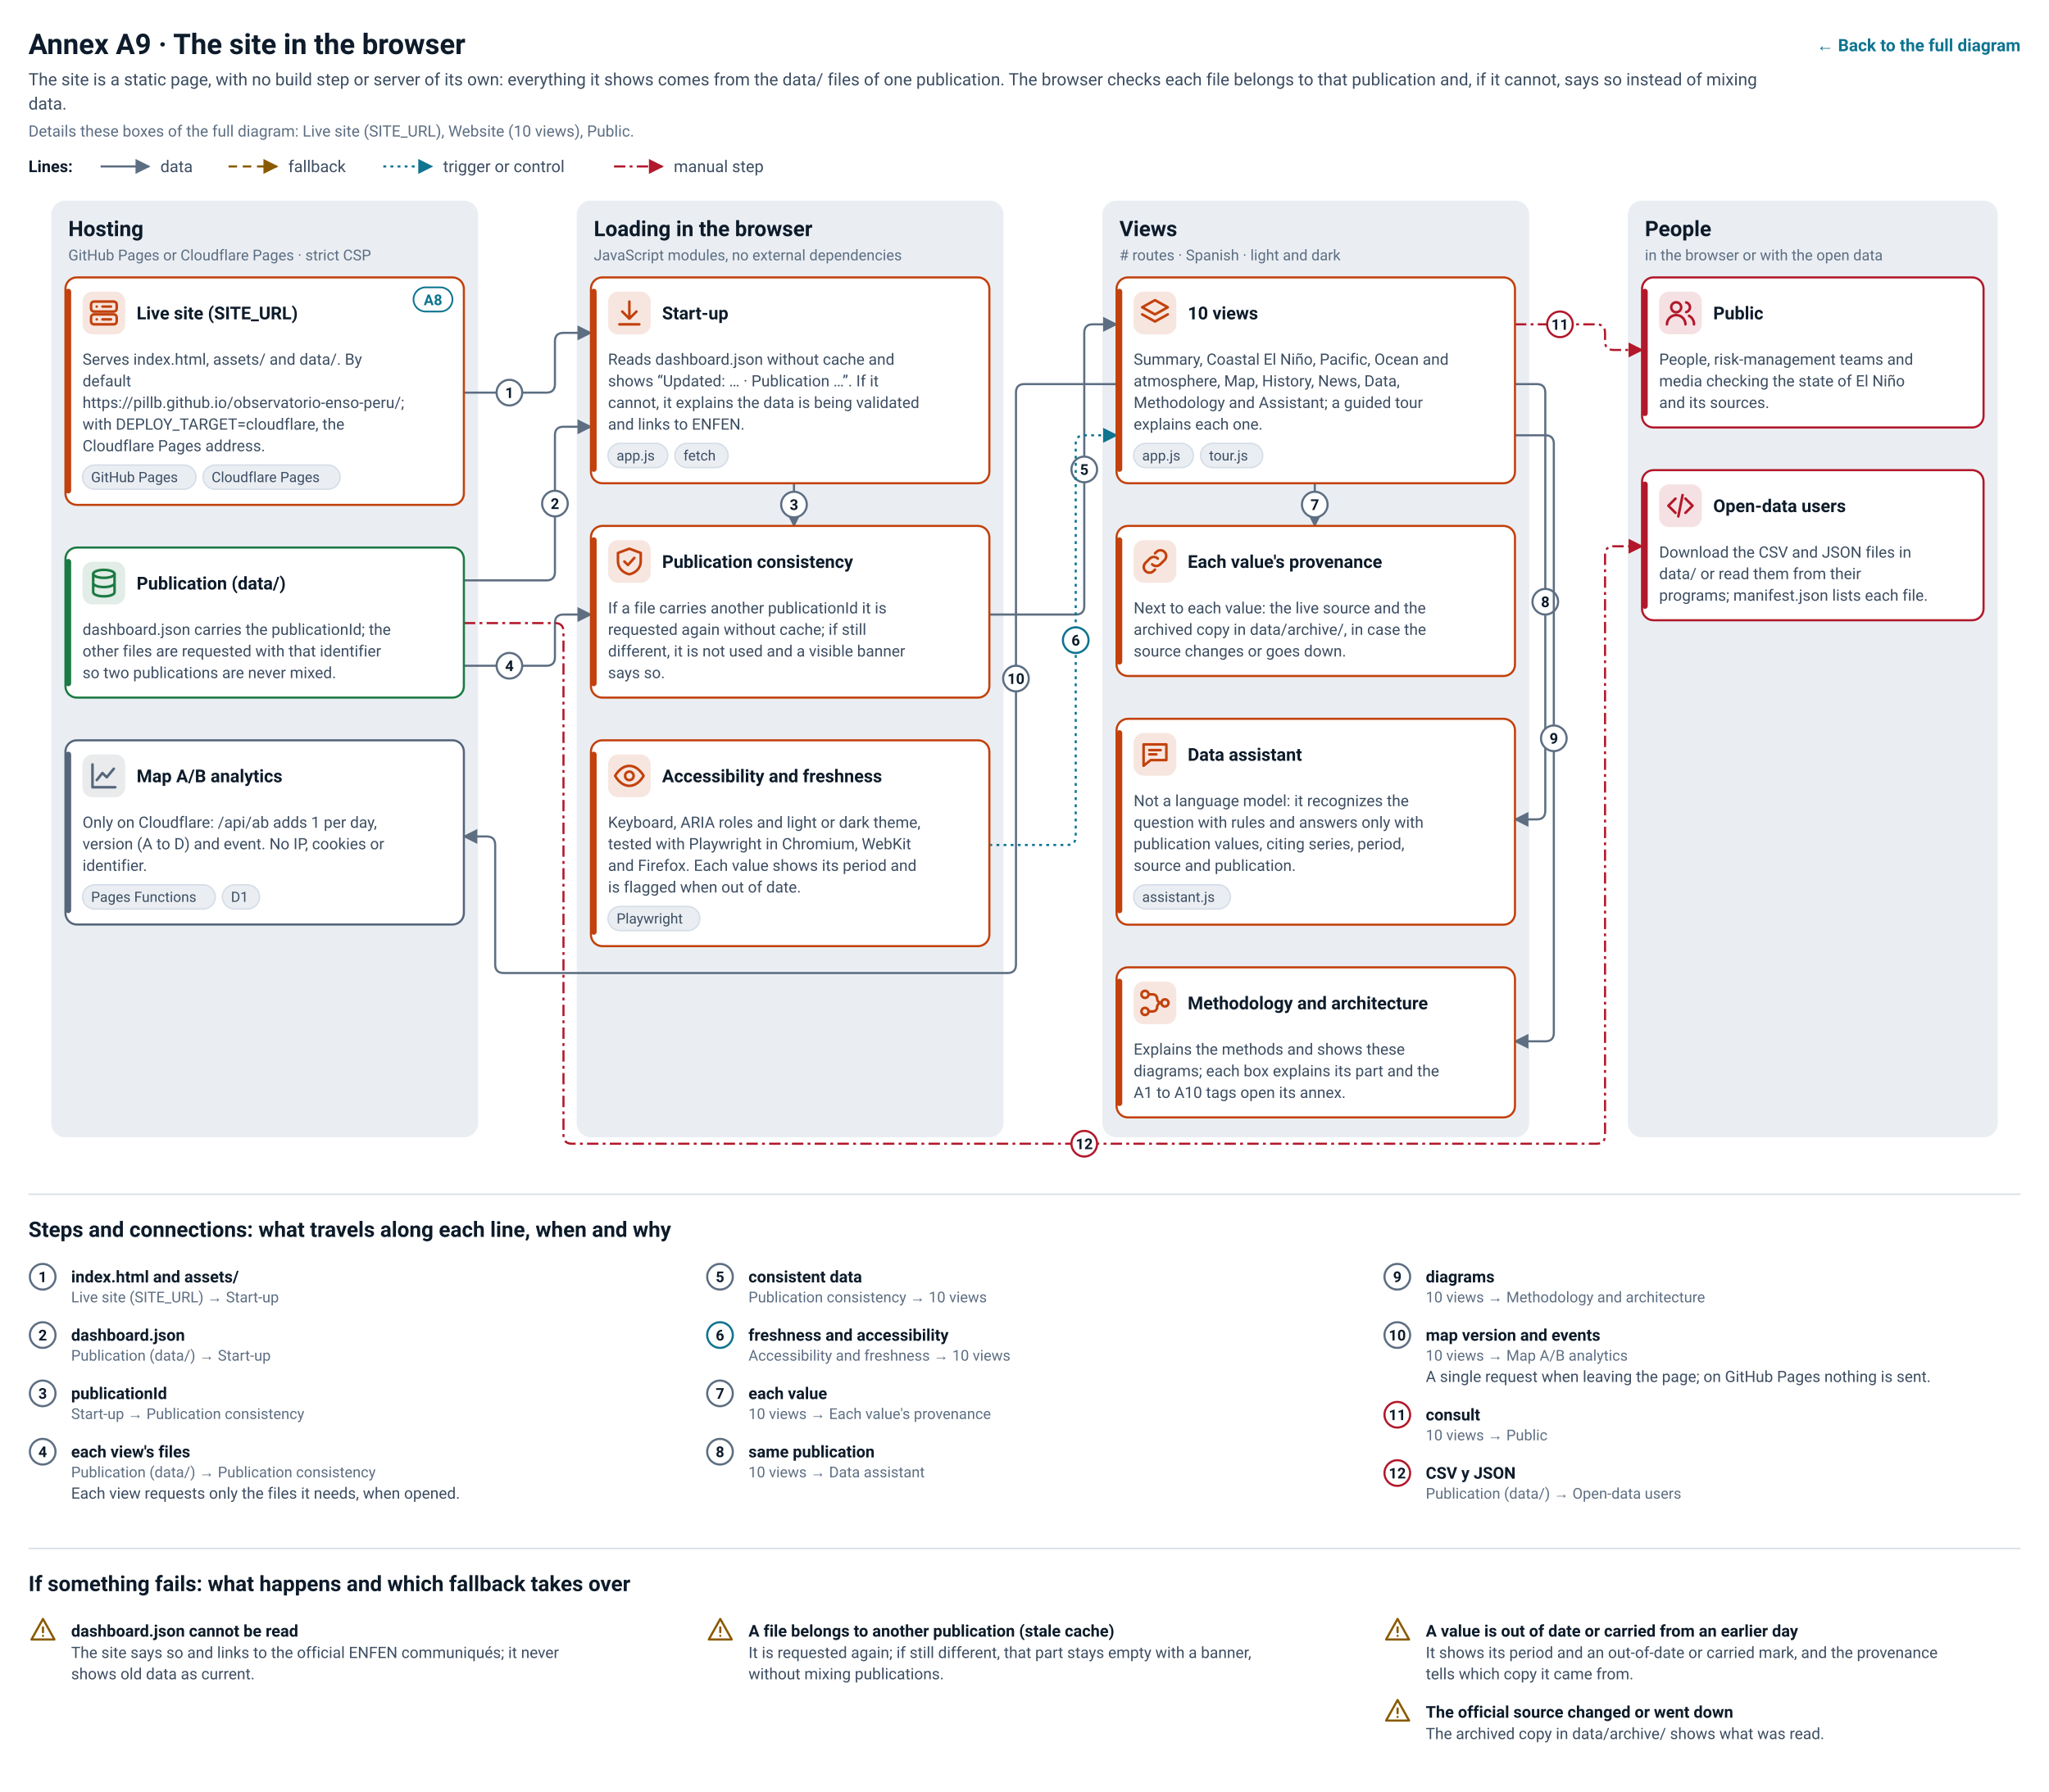
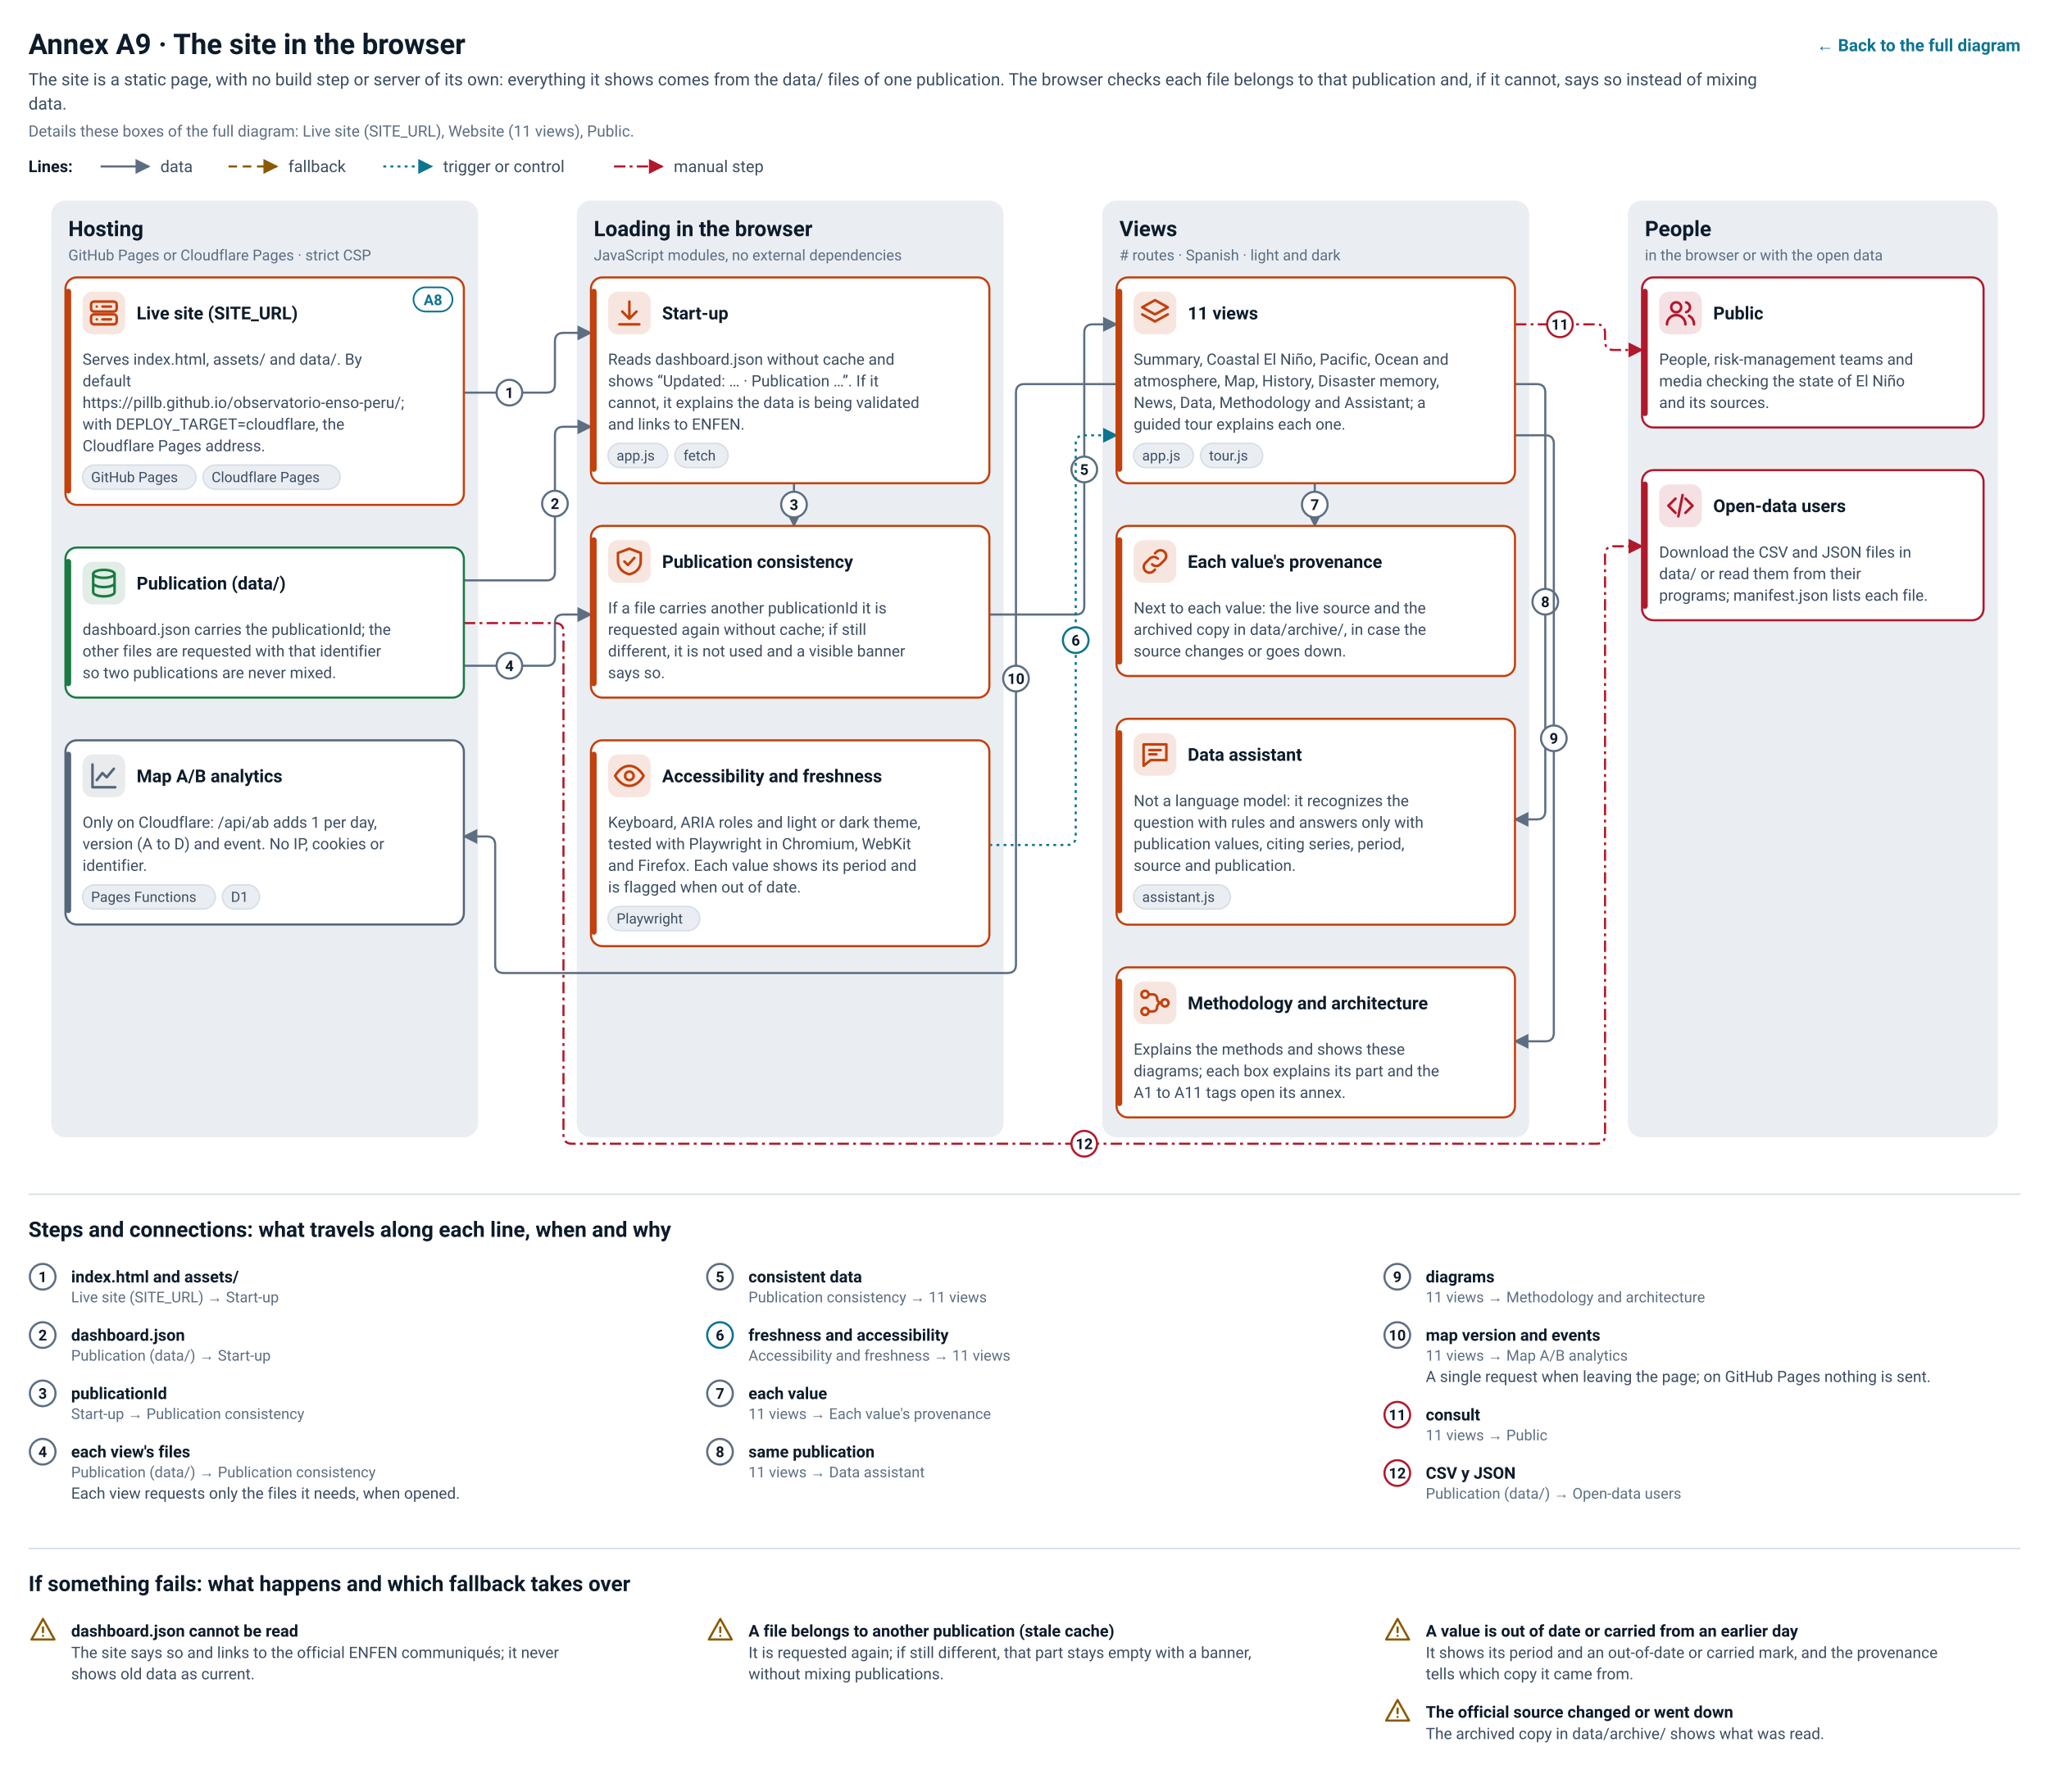
<svg xmlns="http://www.w3.org/2000/svg" viewBox="0 0 1440 1259.5" role="img" aria-labelledby="a9-t a9-d" font-family="system-ui, -apple-system, 'Segoe UI', Roboto, Arial, sans-serif">
  <style>
    .ar-node { stroke-width: 1.5; }
    .ar-h { font-weight: 700; }
    .ar-big, .ar-t, .ar-step-n { font-weight: 700; }
    .ar-halo { stroke-width: 5px; stroke-linejoin: round; paint-order: stroke; }
    .ar-badge { stroke-width: 1.5; }
    .ar-rule { stroke-width: 1; }
    .ar-e { fill: none; stroke-width: 1.5; }
    .ar-edge:hover .ar-e, .ar-edge:focus .ar-e { stroke-width: 3; }
    .ar-node-g:hover .ar-node { stroke-width: 3; }
    .ar-tile { fill-opacity: 0.13; }
    .ar-icon, .ar-warn { fill: none; stroke-width: 1.8; stroke-linecap: round; stroke-linejoin: round; }
    .ar-chip { stroke-width: 1; }
    .ar-tag { stroke-width: 1.2; }
    .ar-tag-t, .ar-link { font-weight: 700; }
    .ar-annex { cursor: pointer; }
    .ar-annex:hover .ar-tag, .ar-annex:focus .ar-tag { stroke-width: 2.4; }
    .ar-bg { fill: var(--bg-elev, #ffffff); }
    .ar-col { fill: var(--bg-sunk, #eaeef3); }
    .ar-node { fill: var(--bg-elev, #ffffff); }
    .ar-h, .ar-big, .ar-t { fill: var(--fg, #0d1b2a); }
    .ar-s { fill: var(--fg-2, #3c4d61); }
    .ar-m { fill: var(--fg-3, #5d6e82); }
    .ar-halo { stroke: var(--bg-elev, #ffffff); }
    .ar-badge { fill: var(--bg-elev, #ffffff); }
    .ar-step { fill: var(--brand, #0b4f71); }
    .ar-step-n { fill: var(--bg-elev, #ffffff); }
    .ar-rule { stroke: var(--line, #d5dde7); }
    .ar-chip { fill: var(--bg-sunk, #eaeef3); stroke: var(--line, #d5dde7); }
    .ar-chip-t { fill: var(--fg-2, #3c4d61); }
    .ar-tag { fill: var(--bg-elev, #ffffff); stroke: var(--brand-2, #0e7490); }
    .ar-tag-t, .ar-link { fill: var(--brand-2, #0e7490); }
    .ar-warn { stroke: var(--watch, #8a5a00); }
    .ar-g-sources { stroke: var(--cool, #2166ac); }
    .ar-f-sources { fill: var(--cool, #2166ac); }
    .ar-g-channels { stroke: var(--s2, #0f766e); }
    .ar-f-channels { fill: var(--s2, #0f766e); }
    .ar-g-stores { stroke: var(--watch, #8a5a00); }
    .ar-f-stores { fill: var(--watch, #8a5a00); }
    .ar-g-pipeline { stroke: var(--brand, #0b4f71); }
    .ar-f-pipeline { fill: var(--brand, #0b4f71); }
    .ar-g-publication { stroke: var(--ok, #1b7a43); }
    .ar-f-publication { fill: var(--ok, #1b7a43); }
    .ar-g-site { stroke: var(--s1, #c2410c); }
    .ar-f-site { fill: var(--s1, #c2410c); }
    .ar-g-operations { stroke: var(--na, #55657a); }
    .ar-f-operations { fill: var(--na, #55657a); }
    .ar-g-people { stroke: var(--warm, #b2182b); }
    .ar-f-people { fill: var(--warm, #b2182b); }
    .ar-e-data { stroke: var(--fg-3, #5d6e82); }
    .ar-k-data { fill: var(--fg-3, #5d6e82); }
    .ar-e-fallback { stroke: var(--watch, #8a5a00); }
    .ar-k-fallback { fill: var(--watch, #8a5a00); }
    .ar-e-trigger { stroke: var(--brand-2, #0e7490); }
    .ar-k-trigger { fill: var(--brand-2, #0e7490); }
    .ar-e-control { stroke: var(--brand-2, #0e7490); }
    .ar-k-control { fill: var(--brand-2, #0e7490); }
    .ar-e-human { stroke: var(--warm, #b2182b); }
    .ar-k-human { fill: var(--warm, #b2182b); }
    /* abierto solo, sigue el tema del sistema; dentro del sitio mandan las variables del tema */
    @media (prefers-color-scheme: dark) {
      :root:not([data-theme='light']) .ar-bg { fill: var(--bg-elev, #0f1c2b); }
      :root:not([data-theme='light']) .ar-col { fill: var(--bg-sunk, #0b1622); }
      :root:not([data-theme='light']) .ar-node { fill: var(--bg-elev, #0f1c2b); }
      :root:not([data-theme='light']) .ar-h, :root:not([data-theme='light']) .ar-big, :root:not([data-theme='light']) .ar-t { fill: var(--fg, #e3ebf3); }
      :root:not([data-theme='light']) .ar-s { fill: var(--fg-2, #b4c2d1); }
      :root:not([data-theme='light']) .ar-m { fill: var(--fg-3, #8d9db0); }
      :root:not([data-theme='light']) .ar-halo { stroke: var(--bg-elev, #0f1c2b); }
      :root:not([data-theme='light']) .ar-badge { fill: var(--bg-elev, #0f1c2b); }
      :root:not([data-theme='light']) .ar-step { fill: var(--brand, #5cc3e6); }
      :root:not([data-theme='light']) .ar-step-n { fill: var(--bg-elev, #0f1c2b); }
      :root:not([data-theme='light']) .ar-rule { stroke: var(--line, #22344a); }
      :root:not([data-theme='light']) .ar-chip { fill: var(--bg-sunk, #0b1622); stroke: var(--line, #22344a); }
      :root:not([data-theme='light']) .ar-chip-t { fill: var(--fg-2, #b4c2d1); }
      :root:not([data-theme='light']) .ar-tag { fill: var(--bg-elev, #0f1c2b); stroke: var(--brand-2, #38bdf8); }
      :root:not([data-theme='light']) .ar-tag-t, :root:not([data-theme='light']) .ar-link { fill: var(--brand-2, #38bdf8); }
      :root:not([data-theme='light']) .ar-warn { stroke: var(--watch, #f3c15b); }
      :root:not([data-theme='light']) .ar-g-sources { stroke: var(--cool, #6cb2e6); }
      :root:not([data-theme='light']) .ar-f-sources { fill: var(--cool, #6cb2e6); }
      :root:not([data-theme='light']) .ar-g-channels { stroke: var(--s2, #5eead4); }
      :root:not([data-theme='light']) .ar-f-channels { fill: var(--s2, #5eead4); }
      :root:not([data-theme='light']) .ar-g-stores { stroke: var(--watch, #f3c15b); }
      :root:not([data-theme='light']) .ar-f-stores { fill: var(--watch, #f3c15b); }
      :root:not([data-theme='light']) .ar-g-pipeline { stroke: var(--brand, #5cc3e6); }
      :root:not([data-theme='light']) .ar-f-pipeline { fill: var(--brand, #5cc3e6); }
      :root:not([data-theme='light']) .ar-g-publication { stroke: var(--ok, #5fd08f); }
      :root:not([data-theme='light']) .ar-f-publication { fill: var(--ok, #5fd08f); }
      :root:not([data-theme='light']) .ar-g-site { stroke: var(--s1, #fb923c); }
      :root:not([data-theme='light']) .ar-f-site { fill: var(--s1, #fb923c); }
      :root:not([data-theme='light']) .ar-g-operations { stroke: var(--na, #9aabbf); }
      :root:not([data-theme='light']) .ar-f-operations { fill: var(--na, #9aabbf); }
      :root:not([data-theme='light']) .ar-g-people { stroke: var(--warm, #f4795f); }
      :root:not([data-theme='light']) .ar-f-people { fill: var(--warm, #f4795f); }
      :root:not([data-theme='light']) .ar-e-data { stroke: var(--fg-3, #8d9db0); }
      :root:not([data-theme='light']) .ar-k-data { fill: var(--fg-3, #8d9db0); }
      :root:not([data-theme='light']) .ar-e-fallback { stroke: var(--watch, #f3c15b); }
      :root:not([data-theme='light']) .ar-k-fallback { fill: var(--watch, #f3c15b); }
      :root:not([data-theme='light']) .ar-e-trigger { stroke: var(--brand-2, #38bdf8); }
      :root:not([data-theme='light']) .ar-k-trigger { fill: var(--brand-2, #38bdf8); }
      :root:not([data-theme='light']) .ar-e-control { stroke: var(--brand-2, #38bdf8); }
      :root:not([data-theme='light']) .ar-k-control { fill: var(--brand-2, #38bdf8); }
      :root:not([data-theme='light']) .ar-e-human { stroke: var(--warm, #f4795f); }
      :root:not([data-theme='light']) .ar-k-human { fill: var(--warm, #f4795f); }
    }
  </style>
  <defs>
    <marker id="a9-m-data" viewBox="0 0 10 10" refX="9" refY="5" markerWidth="7" markerHeight="7" orient="auto-start-reverse">
      <path class="ar-k-data" d="M0 0L10 5L0 10z" />
    </marker>
    <marker id="a9-m-fallback" viewBox="0 0 10 10" refX="9" refY="5" markerWidth="7" markerHeight="7" orient="auto-start-reverse">
      <path class="ar-k-fallback" d="M0 0L10 5L0 10z" />
    </marker>
    <marker id="a9-m-trigger" viewBox="0 0 10 10" refX="9" refY="5" markerWidth="7" markerHeight="7" orient="auto-start-reverse">
      <path class="ar-k-trigger" d="M0 0L10 5L0 10z" />
    </marker>
    <marker id="a9-m-control" viewBox="0 0 10 10" refX="9" refY="5" markerWidth="7" markerHeight="7" orient="auto-start-reverse">
      <path class="ar-k-control" d="M0 0L10 5L0 10z" />
    </marker>
    <marker id="a9-m-human" viewBox="0 0 10 10" refX="9" refY="5" markerWidth="7" markerHeight="7" orient="auto-start-reverse">
      <path class="ar-k-human" d="M0 0L10 5L0 10z" />
    </marker>
  </defs>
  <rect class="ar-bg" x="0" y="0" width="1440" height="1259.5" rx="14" />
  <text class="ar-big" x="20" y="38" font-size="20">Annex A9 · The site in the browser</text>
  <a class="ar-annex" href="../arquitectura-en.svg" data-annex="full">
    <text class="ar-link" x="1420" y="36" font-size="12" text-anchor="end">← Back to the full diagram</text>
  </a>
  <text class="ar-s" x="20" y="60" font-size="12">The site is a static page, with no build step or server of its own: everything it shows comes from the data/ files of one publication. The browser checks each file belongs to that publication and, if it cannot, says so instead of mixing</text>
  <text class="ar-s" x="20" y="77" font-size="12">data.</text>
-   <text class="ar-m" x="20" y="96" font-size="11">Details these boxes of the full diagram: Live site (SITE_URL), Website (10 views), Public.</text>
+   <text class="ar-m" x="20" y="96" font-size="11">Details these boxes of the full diagram: Live site (SITE_URL), Website (11 views), Public.</text>
  <text class="ar-t" x="20" y="121" font-size="11.5">Lines:</text>
  <path class="ar-e ar-e-data" d="M70.7 117 L104.7 117" marker-end="url(#a9-m-data)" />
  <text class="ar-s" x="112.7" y="121" font-size="11.5">data</text>
  <path class="ar-e ar-e-fallback" d="M160.6 117 L194.6 117" stroke-dasharray="6 4" marker-end="url(#a9-m-fallback)" />
  <text class="ar-s" x="202.6" y="121" font-size="11.5">fallback</text>
  <path class="ar-e ar-e-trigger" d="M269.4 117 L303.4 117" stroke-dasharray="2 3" marker-end="url(#a9-m-trigger)" />
  <text class="ar-s" x="311.4" y="121" font-size="11.5">trigger or control</text>
  <path class="ar-e ar-e-human" d="M431.5 117 L465.5 117" stroke-dasharray="8 3 2 3" marker-end="url(#a9-m-human)" />
  <text class="ar-s" x="473.5" y="121" font-size="11.5">manual step</text>
  <rect class="ar-col" x="36" y="141" width="300" height="658.5" rx="10" />
  <text class="ar-h" x="48" y="166" font-size="15">Hosting</text>
  <text class="ar-m" x="48" y="183" font-size="10.5">GitHub Pages or Cloudflare Pages · strict CSP</text>
  <rect class="ar-col" x="405.3" y="141" width="300" height="658.5" rx="10" />
  <text class="ar-h" x="417.3" y="166" font-size="15">Loading in the browser</text>
  <text class="ar-m" x="417.3" y="183" font-size="10.5">JavaScript modules, no external dependencies</text>
  <rect class="ar-col" x="774.7" y="141" width="300" height="658.5" rx="10" />
  <text class="ar-h" x="786.7" y="166" font-size="15">Views</text>
  <text class="ar-m" x="786.7" y="183" font-size="10.5"># routes · Spanish · light and dark</text>
  <rect class="ar-col" x="1144" y="141" width="260" height="658.5" rx="10" />
  <text class="ar-h" x="1156" y="166" font-size="15">People</text>
  <text class="ar-m" x="1156" y="183" font-size="10.5">in the browser or with the open data</text>
  <g class="ar-edge" id="a9-e-1" data-edge="1" data-from="hosting" data-to="boot" tabindex="0">
    <path class="ar-e ar-e-data" d="M326 276 L384 276 Q390 276 390 270 L390 240 Q390 234 396 234 L415.3 234" marker-end="url(#a9-m-data)" />
    <circle class="ar-badge ar-e-data" cx="358" cy="276" r="9" />
    <text class="ar-t" x="358" y="279.8" font-size="10.5" text-anchor="middle">1</text>
  </g>
  <g class="ar-edge" id="a9-e-2" data-edge="2" data-from="data" data-to="boot" tabindex="0">
    <path class="ar-e ar-e-data" d="M326 408 L384 408 Q390 408 390 402 L390 306 Q390 300 396 300 L415.3 300" marker-end="url(#a9-m-data)" />
    <circle class="ar-badge ar-e-data" cx="390" cy="354" r="9" />
    <text class="ar-t" x="390" y="357.8" font-size="10.5" text-anchor="middle">2</text>
  </g>
  <g class="ar-edge" id="a9-e-3" data-edge="3" data-from="boot" data-to="checks" tabindex="0">
    <path class="ar-e ar-e-data" d="M558 339.7 L558 369.7" marker-end="url(#a9-m-data)" />
    <circle class="ar-badge ar-e-data" cx="558" cy="354.7" r="9" />
    <text class="ar-t" x="558" y="358.5" font-size="10.5" text-anchor="middle">3</text>
  </g>
  <g class="ar-edge" id="a9-e-4" data-edge="4" data-from="data" data-to="checks" tabindex="0">
    <path class="ar-e ar-e-data" d="M326 468 L384 468 Q390 468 390 462 L390 438 Q390 432 396 432 L415.3 432" marker-end="url(#a9-m-data)" />
    <circle class="ar-badge ar-e-data" cx="358" cy="468" r="9" />
    <text class="ar-t" x="358" y="471.8" font-size="10.5" text-anchor="middle">4</text>
  </g>
  <g class="ar-edge" id="a9-e-5" data-edge="5" data-from="checks" data-to="views" tabindex="0">
    <path class="ar-e ar-e-data" d="M695.3 432 L756 432 Q762 432 762 426 L762 234 Q762 228 768 228 L784.7 228" marker-end="url(#a9-m-data)" />
    <circle class="ar-badge ar-e-data" cx="762" cy="330" r="9" />
    <text class="ar-t" x="762" y="333.8" font-size="10.5" text-anchor="middle">5</text>
  </g>
  <g class="ar-edge" id="a9-e-6" data-edge="6" data-from="a11y" data-to="views" tabindex="0">
    <path class="ar-e ar-e-control" d="M695.3 594 L750 594 Q756 594 756 588 L756 312 Q756 306 762 306 L784.7 306" stroke-dasharray="2 3" marker-end="url(#a9-m-control)" />
    <circle class="ar-badge ar-e-control" cx="756" cy="450" r="9" />
    <text class="ar-t" x="756" y="453.8" font-size="10.5" text-anchor="middle">6</text>
  </g>
  <g class="ar-edge" id="a9-e-7" data-edge="7" data-from="views" data-to="provenance" tabindex="0">
    <path class="ar-e ar-e-data" d="M924 339.7 L924 369.7" marker-end="url(#a9-m-data)" />
    <circle class="ar-badge ar-e-data" cx="924" cy="354.7" r="9" />
    <text class="ar-t" x="924" y="358.5" font-size="10.5" text-anchor="middle">7</text>
  </g>
  <g class="ar-edge" id="a9-e-8" data-edge="8" data-from="views" data-to="assistant" tabindex="0">
    <path class="ar-e ar-e-data" d="M1064.7 270 L1080 270 Q1086 270 1086 276 L1086 570 Q1086 576 1080 576 L1064.7 576" marker-end="url(#a9-m-data)" />
    <circle class="ar-badge ar-e-data" cx="1086" cy="423" r="9" />
    <text class="ar-t" x="1086" y="426.8" font-size="10.5" text-anchor="middle">8</text>
  </g>
  <g class="ar-edge" id="a9-e-9" data-edge="9" data-from="views" data-to="method" tabindex="0">
    <path class="ar-e ar-e-data" d="M1064.7 306 L1086 306 Q1092 306 1092 312 L1092 726 Q1092 732 1086 732 L1064.7 732" marker-end="url(#a9-m-data)" />
    <circle class="ar-badge ar-e-data" cx="1092" cy="519" r="9" />
    <text class="ar-t" x="1092" y="522.8" font-size="10.5" text-anchor="middle">9</text>
  </g>
  <g class="ar-edge" id="a9-e-10" data-edge="10" data-from="views" data-to="ab" tabindex="0">
    <path class="ar-e ar-e-data" d="M784.7 270 L720 270 Q714 270 714 276 L714 678 Q714 684 708 684 L354 684 Q348 684 348 678 L348 594 Q348 588 342 588 L326 588" marker-end="url(#a9-m-data)" />
    <circle class="ar-badge ar-e-data" cx="714" cy="477" r="9" />
    <text class="ar-t" x="714" y="480.8" font-size="10.5" text-anchor="middle">10</text>
  </g>
  <g class="ar-edge" id="a9-e-11" data-edge="11" data-from="views" data-to="public" tabindex="0">
    <path class="ar-e ar-e-human" d="M1064.7 228 L1122 228 Q1128 228 1128 234 L1128 240 Q1128 246 1134 246 L1154 246" stroke-dasharray="8 3 2 3" marker-end="url(#a9-m-human)" />
    <circle class="ar-badge ar-e-human" cx="1096.3" cy="228" r="9" />
    <text class="ar-t" x="1096.3" y="231.8" font-size="10.5" text-anchor="middle">11</text>
  </g>
  <g class="ar-edge" id="a9-e-12" data-edge="12" data-from="data" data-to="open-data" tabindex="0">
    <path class="ar-e ar-e-human" d="M326 438 L390 438 Q396 438 396 444 L396 798 Q396 804 402 804 L1122 804 Q1128 804 1128 798 L1128 390 Q1128 384 1134 384 L1154 384" stroke-dasharray="8 3 2 3" marker-end="url(#a9-m-human)" />
    <circle class="ar-badge ar-e-human" cx="762" cy="804" r="9" />
    <text class="ar-t" x="762" y="807.8" font-size="10.5" text-anchor="middle">12</text>
  </g>
  <g class="ar-node-g" id="a9-n-hosting" data-node="hosting">
    <rect class="ar-node ar-g-site" x="46" y="195" width="280" height="159.9" rx="8" />
    <rect class="ar-f-site" x="46" y="203" width="4" height="143.9" rx="2" />
    <rect class="ar-tile ar-f-site" x="58" y="205" width="30" height="30" rx="7" />
    <g class="ar-icon ar-g-site" transform="translate(61 208)">
      <rect x="3" y="4" width="18" height="7" rx="2" />
      <rect x="3" y="13" width="18" height="7" rx="2" />
      <path d="M7 7.5h.01M7 16.5h.01M11 7.5h6M11 16.5h6" />
    </g>
    <text class="ar-t" x="96" y="224.5" font-size="12.5">Live site (SITE_URL)</text>
    <text class="ar-s" x="58" y="256.4" font-size="11">Serves index.html, assets/ and data/. By</text>
    <text class="ar-s" x="58" y="271.6" font-size="11">default</text>
    <text class="ar-s" x="58" y="286.8" font-size="11">https://pillb.github.io/observatorio-enso-peru/;</text>
    <text class="ar-s" x="58" y="302" font-size="11">with DEPLOY_TARGET=cloudflare, the</text>
    <text class="ar-s" x="58" y="317.2" font-size="11">Cloudflare Pages address.</text>
    <rect class="ar-chip" x="58" y="326.9" width="79.7" height="17" rx="8.5" />
    <text class="ar-chip-t" x="64" y="338.9" font-size="10">GitHub Pages</text>
    <rect class="ar-chip" x="142.7" y="326.9" width="96.3" height="17" rx="8.5" />
    <text class="ar-chip-t" x="148.7" y="338.9" font-size="10">Cloudflare Pages</text>
    <a class="ar-annex" href="a8-en.svg" data-annex="a8">
      <rect class="ar-tag" x="290.6" y="202" width="27.4" height="17" rx="8.5" />
      <text class="ar-tag-t" x="304.3" y="214.5" font-size="10.5" text-anchor="middle">A8</text>
    </a>
  </g>
  <g class="ar-node-g" id="a9-n-data" data-node="data">
    <rect class="ar-node ar-g-publication" x="46" y="384.9" width="280" height="105.5" rx="8" />
    <rect class="ar-f-publication" x="46" y="392.9" width="4" height="89.5" rx="2" />
    <rect class="ar-tile ar-f-publication" x="58" y="394.9" width="30" height="30" rx="7" />
    <g class="ar-icon ar-g-publication" transform="translate(61 397.9)">
      <ellipse cx="12" cy="5.5" rx="7.5" ry="2.8" />
      <path d="M4.5 5.5v13c0 1.5 3.4 2.8 7.5 2.8s7.5-1.3 7.5-2.8v-13M4.5 12c0 1.5 3.4 2.8 7.5 2.8s7.5-1.3 7.5-2.8" />
    </g>
    <text class="ar-t" x="96" y="414.4" font-size="12.5">Publication (data/)</text>
    <text class="ar-s" x="58" y="446.3" font-size="11">dashboard.json carries the publicationId; the</text>
    <text class="ar-s" x="58" y="461.5" font-size="11">other files are requested with that identifier</text>
    <text class="ar-s" x="58" y="476.7" font-size="11">so two publications are never mixed.</text>
  </g>
  <g class="ar-node-g" id="a9-n-ab" data-node="ab">
    <rect class="ar-node ar-g-operations" x="46" y="520.4" width="280" height="129.5" rx="8" />
    <rect class="ar-f-operations" x="46" y="528.4" width="4" height="113.5" rx="2" />
    <rect class="ar-tile ar-f-operations" x="58" y="530.4" width="30" height="30" rx="7" />
    <g class="ar-icon ar-g-operations" transform="translate(61 533.4)">
      <path d="M4 4v16h16" />
      <path d="M7 15l4-5 3 3 5-6" />
    </g>
    <text class="ar-t" x="96" y="549.9" font-size="12.5">Map A/B analytics</text>
    <text class="ar-s" x="58" y="581.9" font-size="11">Only on Cloudflare: /api/ab adds 1 per day,</text>
    <text class="ar-s" x="58" y="597" font-size="11">version (A to D) and event. No IP, cookies or</text>
    <text class="ar-s" x="58" y="612.2" font-size="11">identifier.</text>
    <rect class="ar-chip" x="58" y="622" width="93.3" height="17" rx="8.5" />
    <text class="ar-chip-t" x="64" y="634" font-size="10">Pages Functions</text>
    <rect class="ar-chip" x="156.3" y="622" width="26.1" height="17" rx="8.5" />
    <text class="ar-chip-t" x="162.3" y="634" font-size="10">D1</text>
  </g>
  <g class="ar-node-g" id="a9-n-boot" data-node="boot">
    <rect class="ar-node ar-g-site" x="415.3" y="195" width="280" height="144.7" rx="8" />
    <rect class="ar-f-site" x="415.3" y="203" width="4" height="128.7" rx="2" />
    <rect class="ar-tile ar-f-site" x="427.3" y="205" width="30" height="30" rx="7" />
    <g class="ar-icon ar-g-site" transform="translate(430.3 208)">
      <path d="M12 4v12M7 11l5 5 5-5M5 20h14" />
    </g>
    <text class="ar-t" x="465.3" y="224.5" font-size="12.5">Start-up</text>
    <text class="ar-s" x="427.3" y="256.4" font-size="11">Reads dashboard.json without cache and</text>
    <text class="ar-s" x="427.3" y="271.6" font-size="11">shows “Updated: … · Publication …”. If it</text>
    <text class="ar-s" x="427.3" y="286.8" font-size="11">cannot, it explains the data is being validated</text>
    <text class="ar-s" x="427.3" y="302" font-size="11">and links to ENFEN.</text>
    <rect class="ar-chip" x="427.3" y="311.7" width="42" height="17" rx="8.5" />
    <text class="ar-chip-t" x="433.3" y="323.7" font-size="10">app.js</text>
    <rect class="ar-chip" x="474.3" y="311.7" width="37.4" height="17" rx="8.5" />
    <text class="ar-chip-t" x="480.3" y="323.7" font-size="10">fetch</text>
  </g>
  <g class="ar-node-g" id="a9-n-checks" data-node="checks">
    <rect class="ar-node ar-g-site" x="415.3" y="369.7" width="280" height="120.7" rx="8" />
    <rect class="ar-f-site" x="415.3" y="377.7" width="4" height="104.7" rx="2" />
    <rect class="ar-tile ar-f-site" x="427.3" y="379.7" width="30" height="30" rx="7" />
    <g class="ar-icon ar-g-site" transform="translate(430.3 382.7)">
      <path d="M12 3l8 3v6c0 4.5-3.4 8-8 9-4.6-1-8-4.5-8-9V6z" />
      <path d="M8.5 12l2.5 2.5 4.5-5" />
    </g>
    <text class="ar-t" x="465.3" y="399.2" font-size="12.5">Publication consistency</text>
    <text class="ar-s" x="427.3" y="431.2" font-size="11">If a file carries another publicationId it is</text>
    <text class="ar-s" x="427.3" y="446.3" font-size="11">requested again without cache; if still</text>
    <text class="ar-s" x="427.3" y="461.5" font-size="11">different, it is not used and a visible banner</text>
    <text class="ar-s" x="427.3" y="476.7" font-size="11">says so.</text>
  </g>
  <g class="ar-node-g" id="a9-n-a11y" data-node="a11y">
    <rect class="ar-node ar-g-site" x="415.3" y="520.4" width="280" height="144.7" rx="8" />
    <rect class="ar-f-site" x="415.3" y="528.4" width="4" height="128.7" rx="2" />
    <rect class="ar-tile ar-f-site" x="427.3" y="530.4" width="30" height="30" rx="7" />
    <g class="ar-icon ar-g-site" transform="translate(430.3 533.4)">
      <path d="M2 12s3.6-7 10-7 10 7 10 7-3.6 7-10 7S2 12 2 12z" />
      <circle cx="12" cy="12" r="3" />
    </g>
    <text class="ar-t" x="465.3" y="549.9" font-size="12.5">Accessibility and freshness</text>
    <text class="ar-s" x="427.3" y="581.9" font-size="11">Keyboard, ARIA roles and light or dark theme,</text>
    <text class="ar-s" x="427.3" y="597" font-size="11">tested with Playwright in Chromium, WebKit</text>
    <text class="ar-s" x="427.3" y="612.2" font-size="11">and Firefox. Each value shows its period and</text>
    <text class="ar-s" x="427.3" y="627.4" font-size="11">is flagged when out of date.</text>
    <rect class="ar-chip" x="427.3" y="637.2" width="64.5" height="17" rx="8.5" />
    <text class="ar-chip-t" x="433.3" y="649.2" font-size="10">Playwright</text>
  </g>
  <g class="ar-node-g" id="a9-n-views" data-node="views">
    <rect class="ar-node ar-g-site" x="784.7" y="195" width="280" height="144.7" rx="8" />
    <rect class="ar-f-site" x="784.7" y="203" width="4" height="128.7" rx="2" />
    <rect class="ar-tile ar-f-site" x="796.7" y="205" width="30" height="30" rx="7" />
    <g class="ar-icon ar-g-site" transform="translate(799.7 208)">
      <path d="M12 3l9 5-9 5-9-5z" />
      <path d="M3 13l9 5 9-5" />
    </g>
-     <text class="ar-t" x="834.7" y="224.5" font-size="12.5">10 views</text>
+     <text class="ar-t" x="834.7" y="224.5" font-size="12.5">11 views</text>
    <text class="ar-s" x="796.7" y="256.4" font-size="11">Summary, Coastal El Niño, Pacific, Ocean and</text>
-     <text class="ar-s" x="796.7" y="271.6" font-size="11">atmosphere, Map, History, News, Data,</text>
-     <text class="ar-s" x="796.7" y="286.8" font-size="11">Methodology and Assistant; a guided tour</text>
-     <text class="ar-s" x="796.7" y="302" font-size="11">explains each one.</text>
+     <text class="ar-s" x="796.7" y="271.6" font-size="11">atmosphere, Map, History, Disaster memory,</text>
+     <text class="ar-s" x="796.7" y="286.8" font-size="11">News, Data, Methodology and Assistant; a</text>
+     <text class="ar-s" x="796.7" y="302" font-size="11">guided tour explains each one.</text>
    <rect class="ar-chip" x="796.7" y="311.7" width="42" height="17" rx="8.5" />
    <text class="ar-chip-t" x="802.7" y="323.7" font-size="10">app.js</text>
    <rect class="ar-chip" x="843.7" y="311.7" width="43.7" height="17" rx="8.5" />
    <text class="ar-chip-t" x="849.7" y="323.7" font-size="10">tour.js</text>
  </g>
  <g class="ar-node-g" id="a9-n-provenance" data-node="provenance">
    <rect class="ar-node ar-g-site" x="784.7" y="369.7" width="280" height="105.5" rx="8" />
    <rect class="ar-f-site" x="784.7" y="377.7" width="4" height="89.5" rx="2" />
    <rect class="ar-tile ar-f-site" x="796.7" y="379.7" width="30" height="30" rx="7" />
    <g class="ar-icon ar-g-site" transform="translate(799.7 382.7)">
      <path d="M10 14a4 4 0 0 0 5.7 0l3-3a4 4 0 0 0-5.7-5.7l-1 1" />
      <path d="M14 10a4 4 0 0 0-5.7 0l-3 3a4 4 0 0 0 5.7 5.7l1-1" />
    </g>
    <text class="ar-t" x="834.7" y="399.2" font-size="12.5">Each value's provenance</text>
    <text class="ar-s" x="796.7" y="431.2" font-size="11">Next to each value: the live source and the</text>
    <text class="ar-s" x="796.7" y="446.3" font-size="11">archived copy in data/archive/, in case the</text>
    <text class="ar-s" x="796.7" y="461.5" font-size="11">source changes or goes down.</text>
  </g>
  <g class="ar-node-g" id="a9-n-assistant" data-node="assistant">
    <rect class="ar-node ar-g-site" x="784.7" y="505.3" width="280" height="144.7" rx="8" />
    <rect class="ar-f-site" x="784.7" y="513.3" width="4" height="128.7" rx="2" />
    <rect class="ar-tile ar-f-site" x="796.7" y="515.3" width="30" height="30" rx="7" />
    <g class="ar-icon ar-g-site" transform="translate(799.7 518.3)">
      <path d="M4 5h16v11H9l-5 4z" />
      <path d="M8 9h8M8 12h5" />
    </g>
    <text class="ar-t" x="834.7" y="534.8" font-size="12.5">Data assistant</text>
    <text class="ar-s" x="796.7" y="566.7" font-size="11">Not a language model: it recognizes the</text>
    <text class="ar-s" x="796.7" y="581.9" font-size="11">question with rules and answers only with</text>
    <text class="ar-s" x="796.7" y="597" font-size="11">publication values, citing series, period,</text>
    <text class="ar-s" x="796.7" y="612.2" font-size="11">source and publication.</text>
    <rect class="ar-chip" x="796.7" y="622" width="68" height="17" rx="8.5" />
    <text class="ar-chip-t" x="802.7" y="634" font-size="10">assistant.js</text>
  </g>
  <g class="ar-node-g" id="a9-n-method" data-node="method">
    <rect class="ar-node ar-g-site" x="784.7" y="680" width="280" height="105.5" rx="8" />
    <rect class="ar-f-site" x="784.7" y="688" width="4" height="89.5" rx="2" />
    <rect class="ar-tile ar-f-site" x="796.7" y="690" width="30" height="30" rx="7" />
    <g class="ar-icon ar-g-site" transform="translate(799.7 693)">
      <circle cx="5" cy="6" r="2.5" />
      <circle cx="5" cy="18" r="2.5" />
      <circle cx="19" cy="12" r="2.5" />
      <path d="M7.5 6h3a3 3 0 0 1 3 3v0a3 3 0 0 0 3 3M7.5 18h3a3 3 0 0 0 3-3v0a3 3 0 0 1 3-3" />
    </g>
    <text class="ar-t" x="834.7" y="709.5" font-size="12.5">Methodology and architecture</text>
    <text class="ar-s" x="796.7" y="741.4" font-size="11">Explains the methods and shows these</text>
    <text class="ar-s" x="796.7" y="756.6" font-size="11">diagrams; each box explains its part and the</text>
-     <text class="ar-s" x="796.7" y="771.8" font-size="11">A1 to A10 tags open its annex.</text>
+     <text class="ar-s" x="796.7" y="771.8" font-size="11">A1 to A11 tags open its annex.</text>
  </g>
  <g class="ar-node-g" id="a9-n-public" data-node="public">
    <rect class="ar-node ar-g-people" x="1154" y="195" width="240" height="105.5" rx="8" />
    <rect class="ar-f-people" x="1154" y="203" width="4" height="89.5" rx="2" />
    <rect class="ar-tile ar-f-people" x="1166" y="205" width="30" height="30" rx="7" />
    <g class="ar-icon ar-g-people" transform="translate(1169 208)">
      <circle cx="9" cy="8" r="3.5" />
      <path d="M2.5 20a6.5 6.5 0 0 1 13 0M16 4.6a3.5 3.5 0 0 1 0 6.8M18 14a6.5 6.5 0 0 1 3.5 6" />
    </g>
    <text class="ar-t" x="1204" y="224.5" font-size="12.5">Public</text>
    <text class="ar-s" x="1166" y="256.4" font-size="11">People, risk-management teams and</text>
    <text class="ar-s" x="1166" y="271.6" font-size="11">media checking the state of El Niño</text>
    <text class="ar-s" x="1166" y="286.8" font-size="11">and its sources.</text>
  </g>
  <g class="ar-node-g" id="a9-n-open-data" data-node="open-data">
    <rect class="ar-node ar-g-people" x="1154" y="330.5" width="240" height="105.5" rx="8" />
    <rect class="ar-f-people" x="1154" y="338.5" width="4" height="89.5" rx="2" />
    <rect class="ar-tile ar-f-people" x="1166" y="340.5" width="30" height="30" rx="7" />
    <g class="ar-icon ar-g-people" transform="translate(1169 343.5)">
      <path d="M8.5 7L3.5 12l5 5M15.5 7l5 5-5 5M13.5 4.5l-3 15" />
    </g>
    <text class="ar-t" x="1204" y="360" font-size="12.5">Open-data users</text>
    <text class="ar-s" x="1166" y="392" font-size="11">Download the CSV and JSON files in</text>
    <text class="ar-s" x="1166" y="407.1" font-size="11">data/ or read them from their</text>
    <text class="ar-s" x="1166" y="422.3" font-size="11">programs; manifest.json lists each file.</text>
  </g>
  <line class="ar-rule" x1="20" y1="839.5" x2="1420" y2="839.5" />
  <text class="ar-h" x="20" y="869.5" font-size="15">Steps and connections: what travels along each line, when and why</text>
  <circle class="ar-badge ar-e-data" cx="30" cy="897.5" r="9" />
  <text class="ar-t" x="30" y="901.3" font-size="10.5" text-anchor="middle">1</text>
  <text class="ar-t" x="50" y="901.5" font-size="11.5">index.html and assets/</text>
  <text class="ar-m" x="50" y="915.5" font-size="10.5">Live site (SITE_URL) → Start-up</text>
  <circle class="ar-badge ar-e-data" cx="30" cy="938.5" r="9" />
  <text class="ar-t" x="30" y="942.3" font-size="10.5" text-anchor="middle">2</text>
  <text class="ar-t" x="50" y="942.5" font-size="11.5">dashboard.json</text>
  <text class="ar-m" x="50" y="956.5" font-size="10.5">Publication (data/) → Start-up</text>
  <circle class="ar-badge ar-e-data" cx="30" cy="979.5" r="9" />
  <text class="ar-t" x="30" y="983.3" font-size="10.5" text-anchor="middle">3</text>
  <text class="ar-t" x="50" y="983.5" font-size="11.5">publicationId</text>
  <text class="ar-m" x="50" y="997.5" font-size="10.5">Start-up → Publication consistency</text>
  <circle class="ar-badge ar-e-data" cx="30" cy="1020.5" r="9" />
  <text class="ar-t" x="30" y="1024.3" font-size="10.5" text-anchor="middle">4</text>
  <text class="ar-t" x="50" y="1024.5" font-size="11.5">each view's files</text>
  <text class="ar-m" x="50" y="1038.5" font-size="10.5">Publication (data/) → Publication consistency</text>
  <text class="ar-s" x="50" y="1053.5" font-size="11">Each view requests only the files it needs, when opened.</text>
  <circle class="ar-badge ar-e-data" cx="506" cy="897.5" r="9" />
  <text class="ar-t" x="506" y="901.3" font-size="10.5" text-anchor="middle">5</text>
  <text class="ar-t" x="526" y="901.5" font-size="11.5">consistent data</text>
-   <text class="ar-m" x="526" y="915.5" font-size="10.5">Publication consistency → 10 views</text>
+   <text class="ar-m" x="526" y="915.5" font-size="10.5">Publication consistency → 11 views</text>
  <circle class="ar-badge ar-e-control" cx="506" cy="938.5" r="9" />
  <text class="ar-t" x="506" y="942.3" font-size="10.5" text-anchor="middle">6</text>
  <text class="ar-t" x="526" y="942.5" font-size="11.5">freshness and accessibility</text>
-   <text class="ar-m" x="526" y="956.5" font-size="10.5">Accessibility and freshness → 10 views</text>
+   <text class="ar-m" x="526" y="956.5" font-size="10.5">Accessibility and freshness → 11 views</text>
  <circle class="ar-badge ar-e-data" cx="506" cy="979.5" r="9" />
  <text class="ar-t" x="506" y="983.3" font-size="10.5" text-anchor="middle">7</text>
  <text class="ar-t" x="526" y="983.5" font-size="11.5">each value</text>
-   <text class="ar-m" x="526" y="997.5" font-size="10.5">10 views → Each value's provenance</text>
+   <text class="ar-m" x="526" y="997.5" font-size="10.5">11 views → Each value's provenance</text>
  <circle class="ar-badge ar-e-data" cx="506" cy="1020.5" r="9" />
  <text class="ar-t" x="506" y="1024.3" font-size="10.5" text-anchor="middle">8</text>
  <text class="ar-t" x="526" y="1024.5" font-size="11.5">same publication</text>
-   <text class="ar-m" x="526" y="1038.5" font-size="10.5">10 views → Data assistant</text>
+   <text class="ar-m" x="526" y="1038.5" font-size="10.5">11 views → Data assistant</text>
  <circle class="ar-badge ar-e-data" cx="982" cy="897.5" r="9" />
  <text class="ar-t" x="982" y="901.3" font-size="10.5" text-anchor="middle">9</text>
  <text class="ar-t" x="1002" y="901.5" font-size="11.5">diagrams</text>
-   <text class="ar-m" x="1002" y="915.5" font-size="10.5">10 views → Methodology and architecture</text>
+   <text class="ar-m" x="1002" y="915.5" font-size="10.5">11 views → Methodology and architecture</text>
  <circle class="ar-badge ar-e-data" cx="982" cy="938.5" r="9" />
  <text class="ar-t" x="982" y="942.3" font-size="10.5" text-anchor="middle">10</text>
  <text class="ar-t" x="1002" y="942.5" font-size="11.5">map version and events</text>
-   <text class="ar-m" x="1002" y="956.5" font-size="10.5">10 views → Map A/B analytics</text>
+   <text class="ar-m" x="1002" y="956.5" font-size="10.5">11 views → Map A/B analytics</text>
  <text class="ar-s" x="1002" y="971.5" font-size="11">A single request when leaving the page; on GitHub Pages nothing is sent.</text>
  <circle class="ar-badge ar-e-human" cx="982" cy="994.5" r="9" />
  <text class="ar-t" x="982" y="998.3" font-size="10.5" text-anchor="middle">11</text>
  <text class="ar-t" x="1002" y="998.5" font-size="11.5">consult</text>
-   <text class="ar-m" x="1002" y="1012.5" font-size="10.5">10 views → Public</text>
+   <text class="ar-m" x="1002" y="1012.5" font-size="10.5">11 views → Public</text>
  <circle class="ar-badge ar-e-human" cx="982" cy="1035.5" r="9" />
  <text class="ar-t" x="982" y="1039.3" font-size="10.5" text-anchor="middle">12</text>
  <text class="ar-t" x="1002" y="1039.5" font-size="11.5">CSV y JSON</text>
  <text class="ar-m" x="1002" y="1053.5" font-size="10.5">Publication (data/) → Open-data users</text>
  <line class="ar-rule" x1="20" y1="1088.5" x2="1420" y2="1088.5" />
  <text class="ar-h" x="20" y="1118.5" font-size="15">If something fails: what happens and which fallback takes over</text>
  <g class="ar-warn" transform="translate(20 1135.5) scale(0.85)">
    <path d="M12 3l9.5 17H2.5z" />
    <path d="M12 10v4M12 17v.01" />
  </g>
  <text class="ar-t" x="50" y="1150.5" font-size="11.5">dashboard.json cannot be read</text>
  <text class="ar-s" x="50" y="1165.5" font-size="11">The site says so and links to the official ENFEN communiqués; it never</text>
  <text class="ar-s" x="50" y="1180.5" font-size="11">shows old data as current.</text>
  <g class="ar-warn" transform="translate(496 1135.5) scale(0.85)">
    <path d="M12 3l9.5 17H2.5z" />
    <path d="M12 10v4M12 17v.01" />
  </g>
  <text class="ar-t" x="526" y="1150.5" font-size="11.5">A file belongs to another publication (stale cache)</text>
  <text class="ar-s" x="526" y="1165.5" font-size="11">It is requested again; if still different, that part stays empty with a banner,</text>
  <text class="ar-s" x="526" y="1180.5" font-size="11">without mixing publications.</text>
  <g class="ar-warn" transform="translate(972 1135.5) scale(0.85)">
    <path d="M12 3l9.5 17H2.5z" />
    <path d="M12 10v4M12 17v.01" />
  </g>
  <text class="ar-t" x="1002" y="1150.5" font-size="11.5">A value is out of date or carried from an earlier day</text>
  <text class="ar-s" x="1002" y="1165.5" font-size="11">It shows its period and an out-of-date or carried mark, and the provenance</text>
  <text class="ar-s" x="1002" y="1180.5" font-size="11">tells which copy it came from.</text>
  <g class="ar-warn" transform="translate(972 1192.5) scale(0.85)">
    <path d="M12 3l9.5 17H2.5z" />
    <path d="M12 10v4M12 17v.01" />
  </g>
  <text class="ar-t" x="1002" y="1207.5" font-size="11.5">The official source changed or went down</text>
  <text class="ar-s" x="1002" y="1222.5" font-size="11">The archived copy in data/archive/ shows what was read.</text>
</svg>
